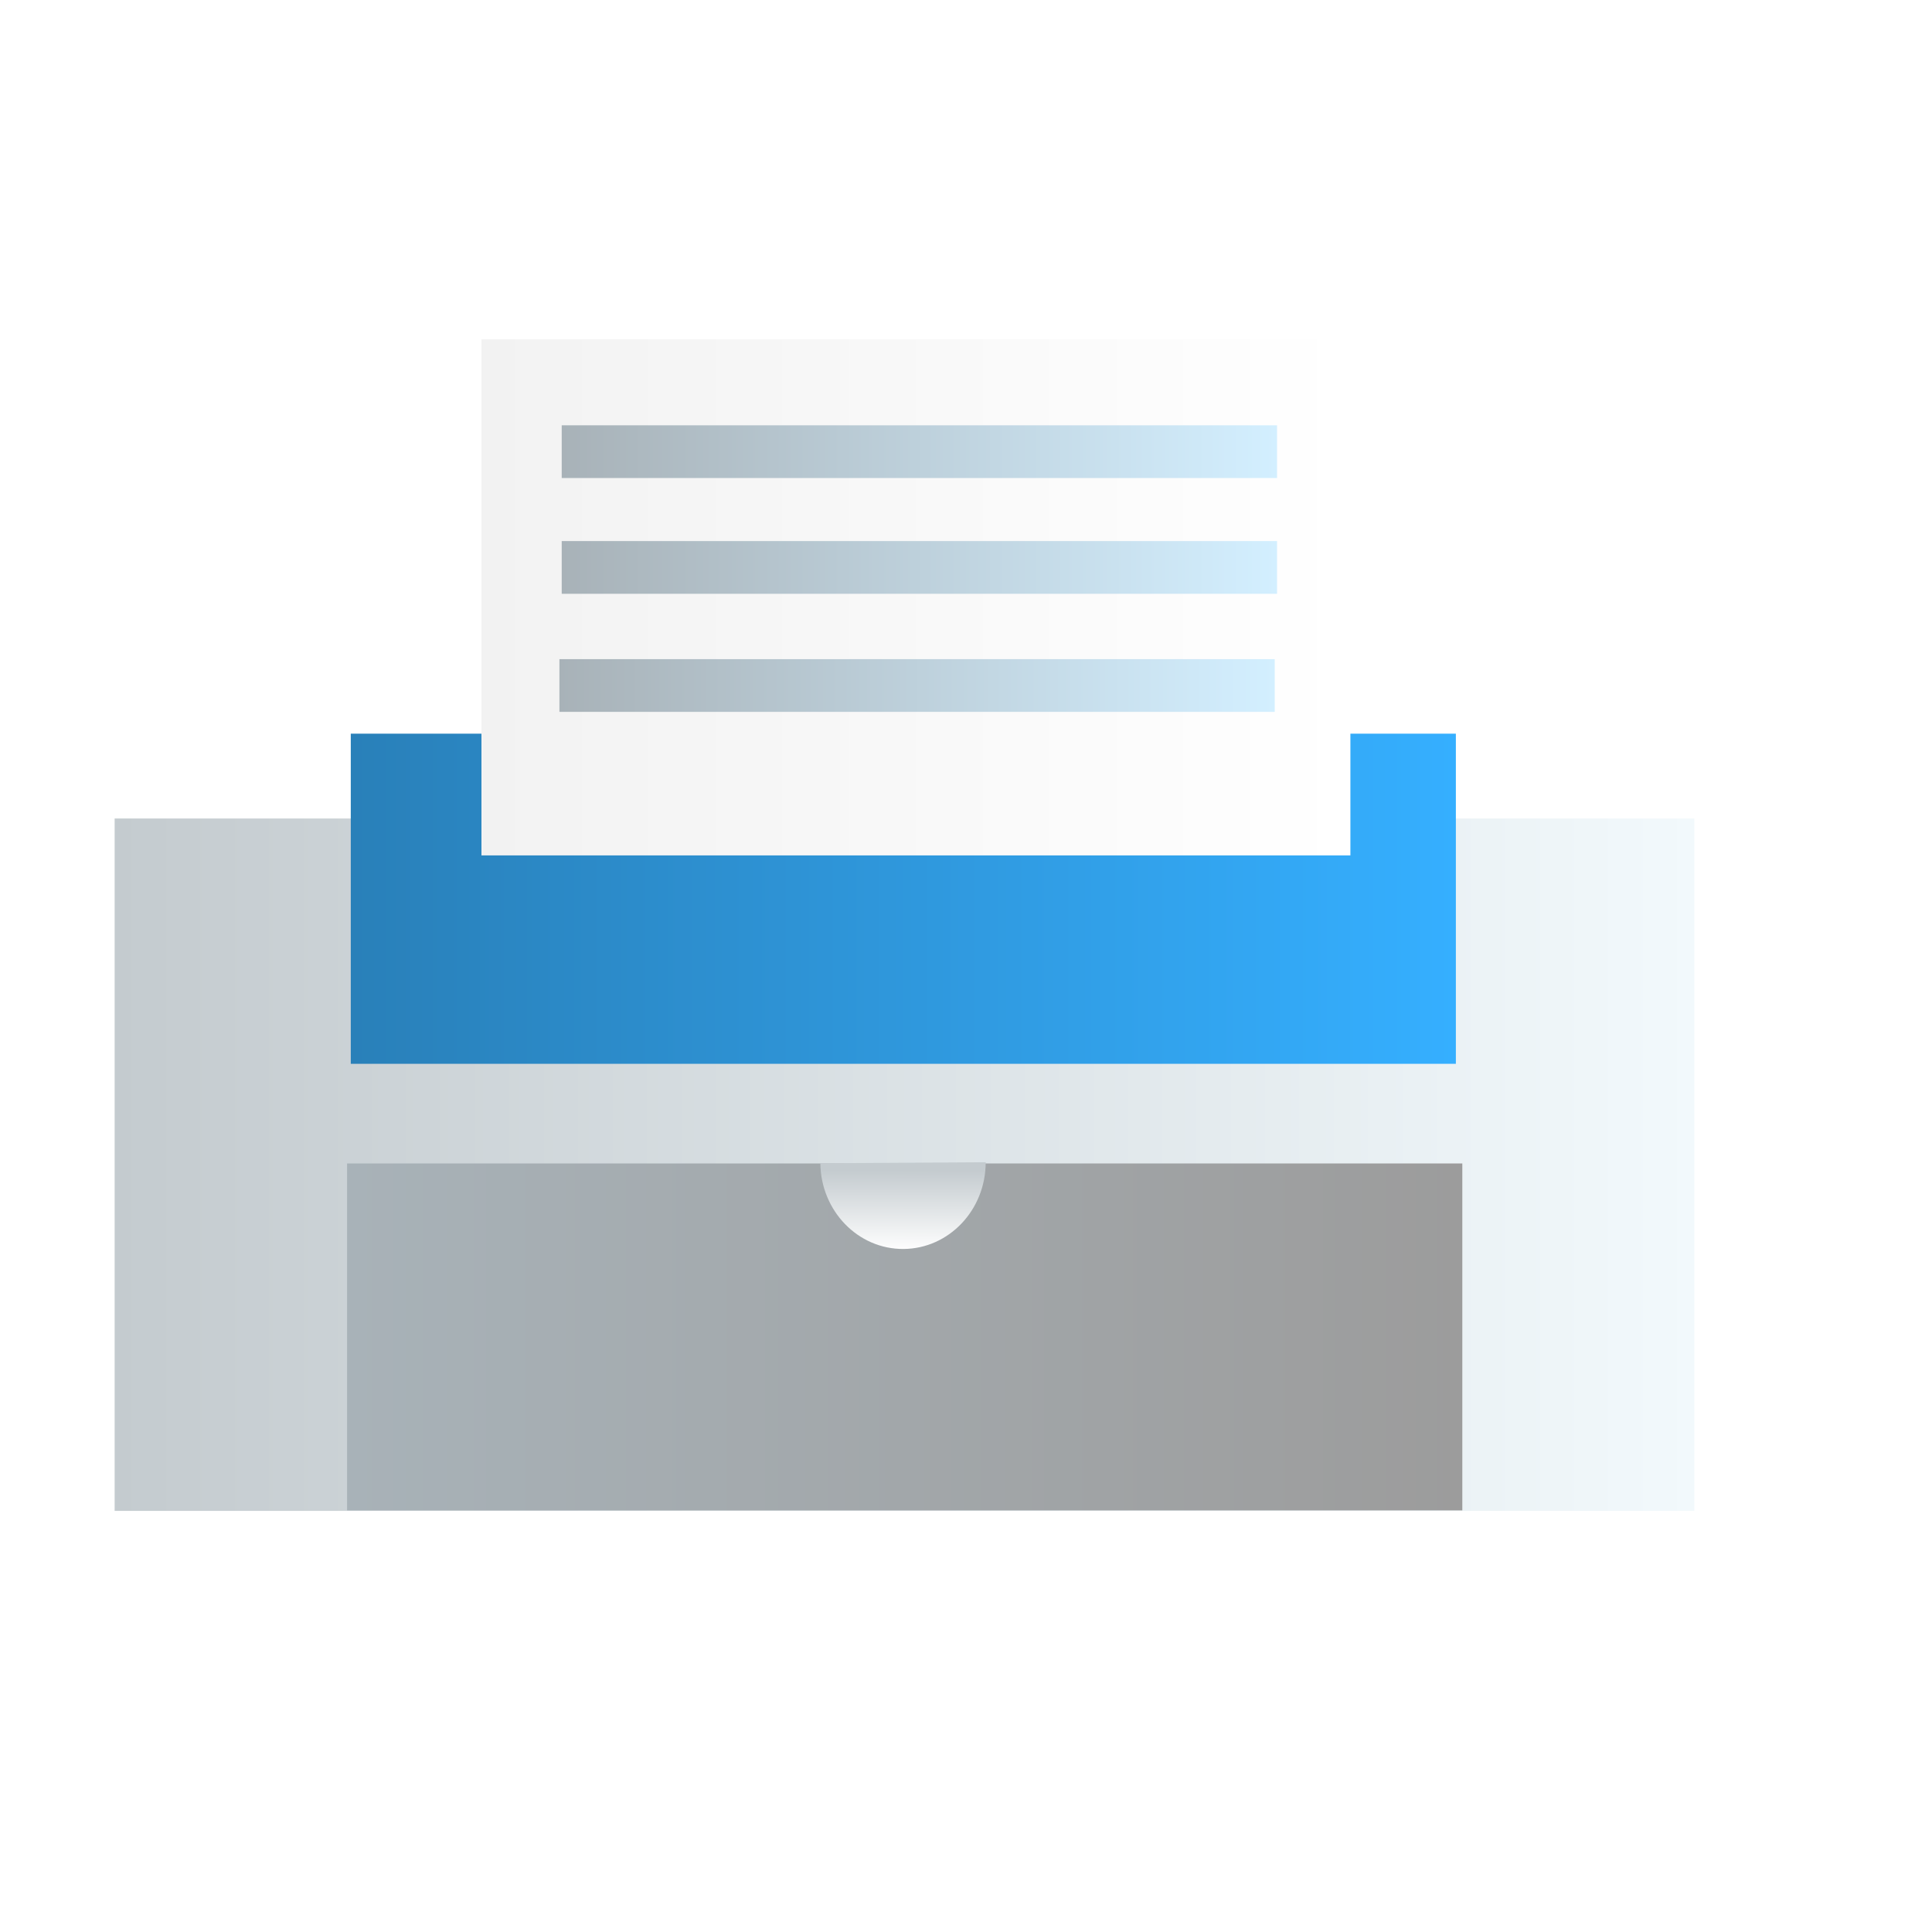
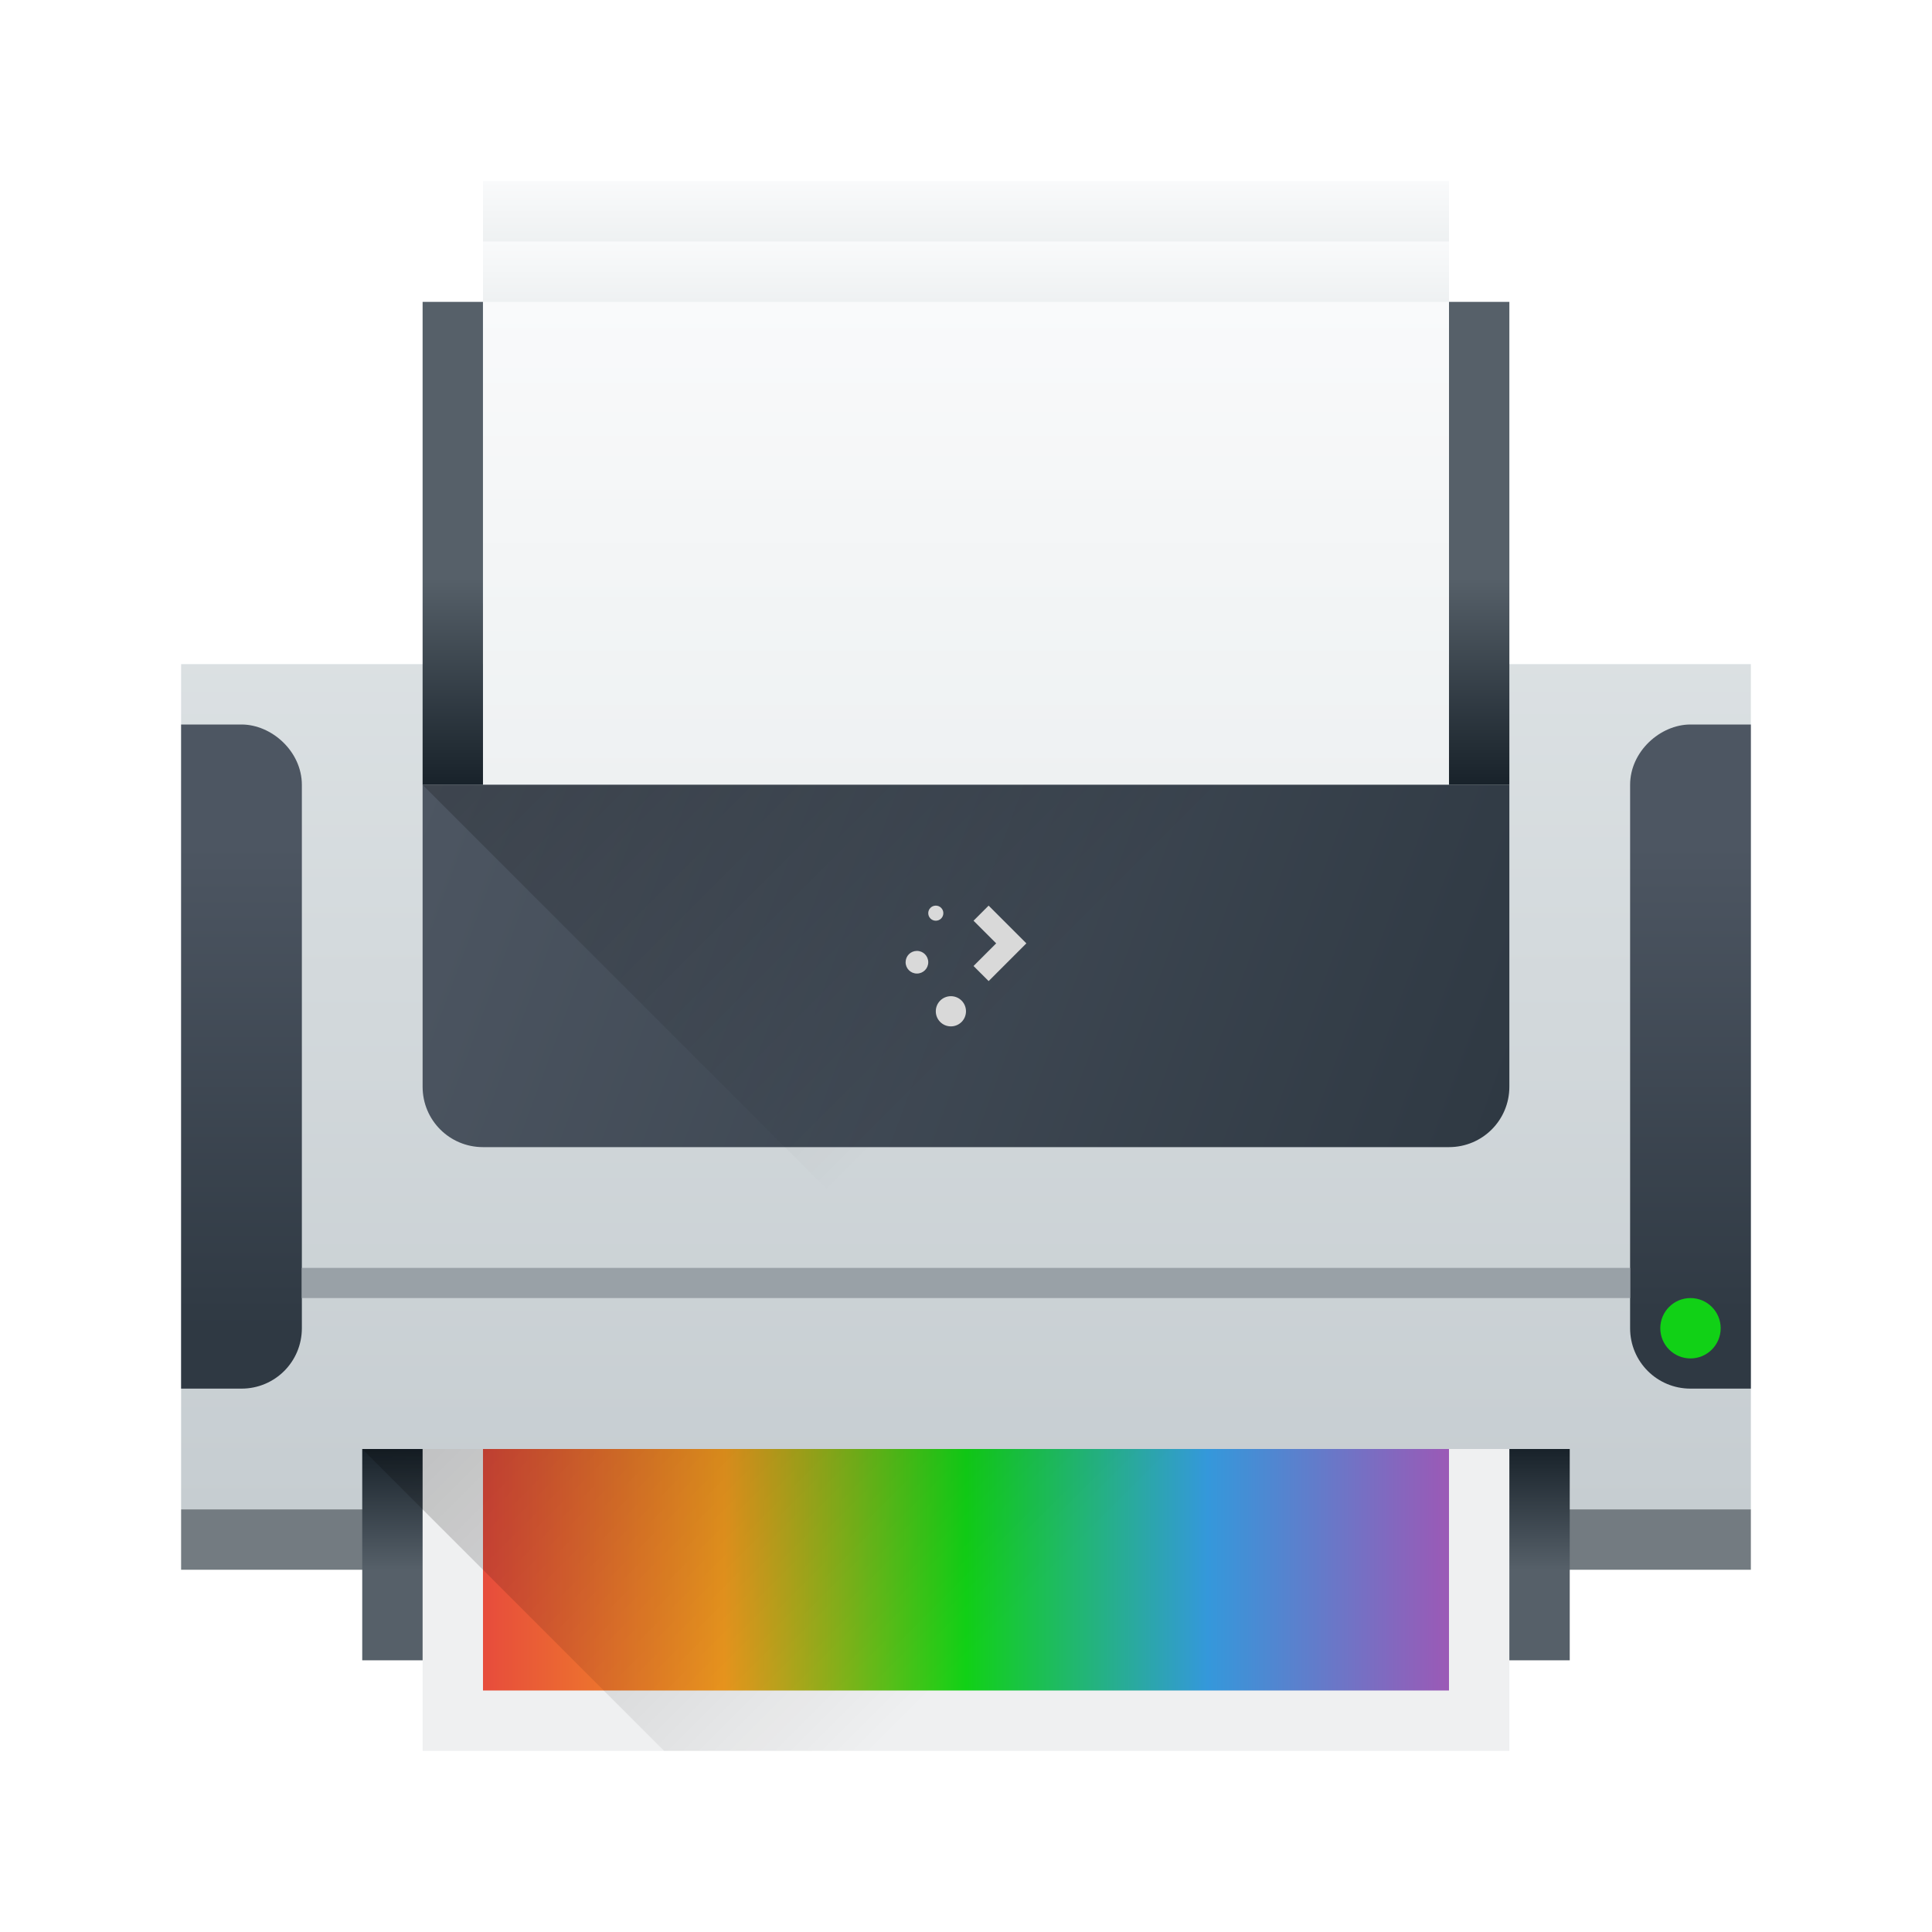
- <svg xmlns="http://www.w3.org/2000/svg" xmlns:xlink="http://www.w3.org/1999/xlink" width="38.4pt" height="38.4pt" id="svg2" version="1.1">
-   <defs id="defs4">
-     <linearGradient id="linearGradient3810">
-       <stop style="stop-color:#a8b2b8;stop-opacity:1;" offset="0" id="stop3812" />
-       <stop style="stop-color:#d3efff;stop-opacity:1;" offset="1" id="stop3814" />
-     </linearGradient>
-     <linearGradient id="linearGradient3802">
-       <stop style="stop-color:#f2f2f2;stop-opacity:1;" offset="0" id="stop3804" />
-       <stop style="stop-color:#ffffff;stop-opacity:1;" offset="1" id="stop3806" />
-     </linearGradient>
-     <linearGradient id="linearGradient3794">
-       <stop style="stop-color:#c4cbcf;stop-opacity:1;" offset="0" id="stop3796" />
-       <stop style="stop-color:#ffffff;stop-opacity:1;" offset="1" id="stop3798" />
-     </linearGradient>
-     <linearGradient id="linearGradient3786">
-       <stop style="stop-color:#a8b2b8;stop-opacity:1;" offset="0" id="stop3788" />
-       <stop style="stop-color:#9c9c9c;stop-opacity:1;" offset="1" id="stop3790" />
-     </linearGradient>
-     <linearGradient id="linearGradient3778">
-       <stop style="stop-color:#2980b9;stop-opacity:1;" offset="0" id="stop3780" />
-       <stop style="stop-color:#35afff;stop-opacity:1;" offset="1" id="stop3782" />
-     </linearGradient>
-     <linearGradient id="linearGradient3770">
-       <stop style="stop-color:#c4cbcf;stop-opacity:1;" offset="0" id="stop3772" />
-       <stop style="stop-color:#f2f9fc;stop-opacity:1;" offset="1" id="stop3774" />
-     </linearGradient>
-     <linearGradient xlink:href="#linearGradient3770" id="linearGradient3776" x1="3.038" y1="30.866" x2="44.901" y2="30.866" gradientUnits="userSpaceOnUse" />
-     <linearGradient xlink:href="#linearGradient3778" id="linearGradient3784" x1="9.296" y1="23.818" x2="38.582" y2="23.818" gradientUnits="userSpaceOnUse" />
-     <linearGradient xlink:href="#linearGradient3786" id="linearGradient3792" x1="9.198" y1="35.43" x2="38.753" y2="35.43" gradientUnits="userSpaceOnUse" />
-     <linearGradient xlink:href="#linearGradient3794" id="linearGradient3800" x1="23.897" y1="31.015" x2="23.893" y2="33.172" gradientUnits="userSpaceOnUse" />
-     <linearGradient xlink:href="#linearGradient3802" id="linearGradient3808" x1="12.759" y1="15.831" x2="35.787" y2="15.831" gradientUnits="userSpaceOnUse" />
-     <linearGradient xlink:href="#linearGradient3810" id="linearGradient3816" x1="14.886" y1="11.97" x2="33.843" y2="11.97" gradientUnits="userSpaceOnUse" />
-     <linearGradient xlink:href="#linearGradient3810" id="linearGradient3818" x1="14.886" y1="15.038" x2="33.843" y2="15.038" gradientUnits="userSpaceOnUse" />
-     <linearGradient xlink:href="#linearGradient3810" id="linearGradient3820" x1="14.825" y1="18.167" x2="33.782" y2="18.167" gradientUnits="userSpaceOnUse" />
+ <svg xmlns="http://www.w3.org/2000/svg" xmlns:xlink="http://www.w3.org/1999/xlink" width="64" version="1.1" height="64">
+   <defs id="defs5455">
+     <linearGradient id="linearGradient4903">
+       <stop style="stop-color:#eef1f2" id="stop4905" />
+       <stop offset="1" style="stop-color:#f9fafb" id="stop4907" />
+     </linearGradient>
+     <linearGradient id="linearGradient4303">
+       <stop style="stop-color:#c6cdd1" id="stop4305" />
+       <stop offset="1" style="stop-color:#e0e5e7" id="stop4307" />
+     </linearGradient>
+     <linearGradient id="linearGradient4271">
+       <stop style="stop-color:#2a2c2f" id="stop4273" />
+       <stop offset="1" style="stop-color:#424649" id="stop4275" />
+     </linearGradient>
+     <linearGradient id="linearGradient4976">
+       <stop style="stop-color:#e74c3c" id="stop4978" />
+       <stop offset="0.25" style="stop-color:#f39c1f" id="stop4988" />
+       <stop offset="0.5" style="stop-color:#11d116" id="stop4984" />
+       <stop offset="0.75" style="stop-color:#3498db" id="stop4986" />
+       <stop offset="1" style="stop-color:#9b59b6" id="stop4980" />
+     </linearGradient>
+     <linearGradient id="linearGradient4770">
+       <stop id="stop4772" />
+       <stop offset="1" style="stop-opacity:0" id="stop4774" />
+     </linearGradient>
+     <linearGradient id="linearGradient5002">
+       <stop style="stop-color:#2e5d89" id="stop5004" />
+       <stop offset="1" style="stop-color:#1b92f4" id="stop5006" />
+     </linearGradient>
+     <linearGradient id="linearGradient4328">
+       <stop style="stop-color:#bec900" id="stop4330" />
+       <stop offset="0.312" style="stop-color:#9ec80a" id="stop4332" />
+       <stop offset="0.562" style="stop-color:#71b93d" id="stop4334" />
+       <stop offset="0.75" style="stop-color:#35a48f" id="stop4336" />
+       <stop offset="1" style="stop-color:#018fca" id="stop4338" />
+     </linearGradient>
+     <linearGradient id="linearGradient4316">
+       <stop style="stop-color:#c1cc00" id="stop4318" />
+       <stop offset="0.312" style="stop-color:#dfcd00" id="stop4320" />
+       <stop offset="0.562" style="stop-color:#f0cc00" id="stop4322" />
+       <stop offset="0.75" style="stop-color:#fd8c08" id="stop4324" />
+       <stop offset="1" style="stop-color:#f25c13" id="stop4326" />
+     </linearGradient>
+     <linearGradient id="linearGradient4300">
+       <stop style="stop-color:#e51561" id="stop4302" />
+       <stop offset="0.312" style="stop-color:#e4156c" id="stop4304" />
+       <stop offset="0.562" style="stop-color:#e71e2c" id="stop4306" />
+       <stop offset="0.75" style="stop-color:#e8301e" id="stop4308" />
+       <stop offset="1" style="stop-color:#e6320e" id="stop4310" />
+     </linearGradient>
+     <linearGradient id="linearGradient4288">
+       <stop style="stop-color:#e81877" id="stop4290" />
+       <stop offset="0.312" style="stop-color:#dd1d8c" id="stop4294" />
+       <stop offset="0.562" style="stop-color:#6d57b1" id="stop4296" />
+       <stop offset="0.75" style="stop-color:#2a78c1" id="stop4298" />
+       <stop offset="1" style="stop-color:#018dcb" id="stop4292" />
+     </linearGradient>
+     <clipPath id="clipPath4528">
+       <rect width="32" x="8" y="8" rx="16" height="32" style="fill:url(#linearGradient4532)" id="rect4530" />
+     </clipPath>
+     <linearGradient id="linearGradient4532" xlink:href="#linearGradient4271" y1="543.798" y2="503.798" x2="0" gradientUnits="userSpaceOnUse" gradientTransform="matrix(0.8 0 0 0.8 -302.8571 -395.0384)" />
+     <clipPath id="clipPath4534">
+       <rect width="32" x="8" y="8" rx="16" height="32" style="fill:url(#linearGradient4532)" id="rect4536" />
+     </clipPath>
+     <clipPath id="clipPath4544">
+       <rect width="32" x="392.571" y="507.798" rx="16" height="32" style="fill:url(#linearGradient4548)" id="rect4546-71" />
+     </clipPath>
+     <linearGradient id="linearGradient4548" xlink:href="#linearGradient4271" y1="543.798" y2="503.798" x2="0" gradientUnits="userSpaceOnUse" gradientTransform="matrix(0.8 0 0 0.8 81.71431 104.7596)" />
+     <clipPath id="clipPath4550">
+       <rect width="32" x="392.571" y="507.798" rx="16" height="32" style="fill:url(#linearGradient4548)" id="rect4552" />
+     </clipPath>
+     <clipPath id="clipPath4562">
+       <rect width="32" x="392.571" y="507.798" rx="16" height="32" style="fill:url(#linearGradient4548)" id="rect4564" />
+     </clipPath>
+     <clipPath id="clipPath4568">
+       <rect width="32" x="392.571" y="507.798" rx="16" height="32" style="fill:url(#linearGradient4548)" id="rect4570" />
+     </clipPath>
+     <clipPath id="clipPath4578">
+       <rect width="32" x="392.571" y="507.798" rx="16" height="32" style="fill:url(#linearGradient4548)" id="rect4580" />
+     </clipPath>
+     <clipPath id="clipPath4584">
+       <rect width="32" x="392.571" y="507.798" rx="16" height="32" style="fill:url(#linearGradient4548)" id="rect4586" />
+     </clipPath>
+     <linearGradient id="linearGradient4303-3">
+       <stop style="stop-color:#989a9b" id="stop4305-3" />
+       <stop offset="1" style="stop-color:#f6f6f7" id="stop4307-8" />
+     </linearGradient>
+     <linearGradient xlink:href="#linearGradient4288" id="linearGradient4415" y1="24" x1="8" y2="8" x2="24" gradientUnits="userSpaceOnUse" />
+     <linearGradient xlink:href="#linearGradient4300" id="linearGradient4417" y1="24" x1="8" y2="8" gradientUnits="userSpaceOnUse" x2="24" gradientTransform="matrix(1 0 0 -1 384.5714 547.798)" />
+     <linearGradient xlink:href="#linearGradient4328" id="linearGradient4419" y1="24" x1="8" y2="8" gradientUnits="userSpaceOnUse" x2="24" gradientTransform="matrix(-1 0 0 1 432.5714 499.798)" />
+     <linearGradient xlink:href="#linearGradient4316" id="linearGradient4421" y1="24" x1="8" y2="8" gradientUnits="userSpaceOnUse" x2="24" gradientTransform="matrix(-1 0 0 -1 432.5714 547.798)" />
+     <linearGradient xlink:href="#linearGradient4271" id="linearGradient4423" y1="543.798" y2="503.798" gradientUnits="userSpaceOnUse" x2="0" gradientTransform="matrix(0.3499998 0 0 0.3499998 265.5715 -707.1272)" />
+     <clipPath id="clipPath4528-1">
+       <rect width="32" x="8" y="8" rx="16" height="32" style="fill:url(#linearGradient4532)" id="rect4530-7" />
+     </clipPath>
+     <clipPath id="clipPath4534-1">
+       <rect width="32" x="8" y="8" rx="16" height="32" style="fill:url(#linearGradient4532)" id="rect4536-8" />
+     </clipPath>
+     <clipPath id="clipPath4544-1">
+       <rect width="32" x="392.571" y="507.798" rx="16" height="32" style="fill:url(#linearGradient4548)" id="rect4546-1" />
+     </clipPath>
+     <clipPath id="clipPath4550-4">
+       <rect width="32" x="392.571" y="507.798" rx="16" height="32" style="fill:url(#linearGradient4548)" id="rect4552-1" />
+     </clipPath>
+     <clipPath id="clipPath4562-8">
+       <rect width="32" x="392.571" y="507.798" rx="16" height="32" style="fill:url(#linearGradient4548)" id="rect4564-8" />
+     </clipPath>
+     <clipPath id="clipPath4568-4">
+       <rect width="32" x="392.571" y="507.798" rx="16" height="32" style="fill:url(#linearGradient4548)" id="rect4570-1" />
+     </clipPath>
+     <clipPath id="clipPath4578-8">
+       <rect width="32" x="392.571" y="507.798" rx="16" height="32" style="fill:url(#linearGradient4548)" id="rect4580-7" />
+     </clipPath>
+     <clipPath id="clipPath4584-9">
+       <rect width="32" x="392.571" y="507.798" rx="16" height="32" style="fill:url(#linearGradient4548)" id="rect4586-2" />
+     </clipPath>
+     <linearGradient xlink:href="#linearGradient4303-3" id="linearGradient4472" y1="524.798" y2="522.798" x2="0" gradientUnits="userSpaceOnUse" gradientTransform="matrix(2 0 0 2 -408.5714 -523.798)" />
+     <linearGradient id="linearGradient4352" xlink:href="#linearGradient5002" y1="512.798" y2="527.798" x1="400.571" x2="415.571" gradientUnits="userSpaceOnUse" />
+     <linearGradient id="linearGradient4191">
+       <stop style="stop-color:#18222a" id="stop4193" />
+       <stop offset="1" style="stop-color:#566069" id="stop4195" />
+     </linearGradient>
+     <linearGradient id="linearGradient4617" xlink:href="#linearGradient4303" y1="531.798" y2="501.699" gradientUnits="userSpaceOnUse" x2="0" gradientTransform="matrix(1.083332 0 0 1.166668 -34.04692 -84.63341)" />
+     <linearGradient id="linearGradient4930" xlink:href="#linearGradient4191" y1="533.798" y2="537.798" gradientUnits="userSpaceOnUse" x2="0" gradientTransform="matrix(1.11111 0 0 1 -45.39633 0)" />
+     <linearGradient id="linearGradient4938" xlink:href="#linearGradient4191" y1="514.798" y2="511.798" gradientUnits="userSpaceOnUse" x2="0" gradientTransform="matrix(1 0 0 2.285719 0 -664.8853)" />
+     <linearGradient id="linearGradient4950" xlink:href="#linearGradient4770" y1="533.798" y2="546.798" x1="391.571" gradientUnits="userSpaceOnUse" x2="404.571" gradientTransform="matrix(1 0 0 1 -2 0)" />
+     <linearGradient id="linearGradient4950-6" xlink:href="#linearGradient4770" y1="533.798" y2="546.798" x1="391.571" gradientUnits="userSpaceOnUse" x2="404.571" gradientTransform="matrix(1 0 0 1 0 -22)" />
+     <linearGradient id="linearGradient4982" xlink:href="#linearGradient4976" x1="394.571" gradientUnits="userSpaceOnUse" x2="422.571" gradientTransform="matrix(1.142856 0 0 1 -58.36675 0)" />
+     <linearGradient id="linearGradient4386" xlink:href="#linearGradient4903" y1="505.798" y2="503.798" gradientUnits="userSpaceOnUse" x2="0" gradientTransform="matrix(1 0 0 1 0 -12)" />
+     <linearGradient id="linearGradient4394" xlink:href="#linearGradient4903" y1="519.798" y2="507.798" gradientUnits="userSpaceOnUse" x2="0" gradientTransform="matrix(1 0 0 1.333333 0 -181.266)" />
+     <linearGradient id="linearGradient4402" xlink:href="#linearGradient4903" y1="507.798" y2="505.798" gradientUnits="userSpaceOnUse" x2="0" gradientTransform="matrix(1 0 0 1 0 -12)" />
+     <clipPath id="clipPath4528-8">
+       <rect width="32" x="8" y="8" rx="16" height="32" style="fill:url(#linearGradient4532)" id="rect4530-0" />
+     </clipPath>
+     <clipPath id="clipPath4534-10">
+       <rect width="32" x="8" y="8" rx="16" height="32" style="fill:url(#linearGradient4532)" id="rect4536-6" />
+     </clipPath>
+     <clipPath id="clipPath4544-3">
+       <rect width="32" x="392.571" y="507.798" rx="16" height="32" style="fill:url(#linearGradient4548)" id="rect4546-559" />
+     </clipPath>
+     <clipPath id="clipPath4550-0">
+       <rect width="32" x="392.571" y="507.798" rx="16" height="32" style="fill:url(#linearGradient4548)" id="rect4552-3" />
+     </clipPath>
+     <clipPath id="clipPath4562-5">
+       <rect width="32" x="392.571" y="507.798" rx="16" height="32" style="fill:url(#linearGradient4548)" id="rect4564-1" />
+     </clipPath>
+     <clipPath id="clipPath4568-6">
+       <rect width="32" x="392.571" y="507.798" rx="16" height="32" style="fill:url(#linearGradient4548)" id="rect4570-4" />
+     </clipPath>
+     <clipPath id="clipPath4578-88">
+       <rect width="32" x="392.571" y="507.798" rx="16" height="32" style="fill:url(#linearGradient4548)" id="rect4580-3" />
+     </clipPath>
+     <clipPath id="clipPath4584-0">
+       <rect width="32" x="392.571" y="507.798" rx="16" height="32" style="fill:url(#linearGradient4548)" id="rect4586-5" />
+     </clipPath>
+     <clipPath id="clipPath4528-1-9">
+       <rect width="32" x="8" y="8" rx="16" height="32" style="fill:url(#linearGradient4532)" id="rect4530-7-1" />
+     </clipPath>
+     <clipPath id="clipPath4534-1-5">
+       <rect width="32" x="8" y="8" rx="16" height="32" style="fill:url(#linearGradient4532)" id="rect4536-8-9" />
+     </clipPath>
+     <clipPath id="clipPath4544-1-6">
+       <rect width="32" x="392.571" y="507.798" rx="16" height="32" style="fill:url(#linearGradient4548)" id="rect4546-1-4" />
+     </clipPath>
+     <clipPath id="clipPath4550-4-0">
+       <rect width="32" x="392.571" y="507.798" rx="16" height="32" style="fill:url(#linearGradient4548)" id="rect4552-1-1" />
+     </clipPath>
+     <clipPath id="clipPath4562-8-4">
+       <rect width="32" x="392.571" y="507.798" rx="16" height="32" style="fill:url(#linearGradient4548)" id="rect4564-8-0" />
+     </clipPath>
+     <clipPath id="clipPath4568-4-4">
+       <rect width="32" x="392.571" y="507.798" rx="16" height="32" style="fill:url(#linearGradient4548)" id="rect4570-1-6" />
+     </clipPath>
+     <clipPath id="clipPath4578-8-8">
+       <rect width="32" x="392.571" y="507.798" rx="16" height="32" style="fill:url(#linearGradient4548)" id="rect4580-7-9" />
+     </clipPath>
+     <clipPath id="clipPath4584-9-1">
+       <rect width="32" x="392.571" y="507.798" rx="16" height="32" style="fill:url(#linearGradient4548)" id="rect4586-2-6" />
+     </clipPath>
+     <linearGradient id="linearGradient4199">
+       <stop style="stop-color:#2f3943" id="stop4201" />
+       <stop offset="1" style="stop-color:#4d5662" id="stop4203" />
+     </linearGradient>
+     <linearGradient id="linearGradient4545" xlink:href="#linearGradient4199" y1="28" y2="12" gradientUnits="userSpaceOnUse" x2="0" gradientTransform="matrix(1 0 0 1 382.5715 501.798)" />
+     <linearGradient id="linearGradient4545-5" xlink:href="#linearGradient4199" y1="28" y2="12" gradientUnits="userSpaceOnUse" x2="0" gradientTransform="matrix(-1 0 0 1 434.5715 501.798)" />
+     <linearGradient xlink:href="#linearGradient4199" id="linearGradient4852" y1="524.798" x1="425.571" y2="511.798" x2="390.571" gradientUnits="userSpaceOnUse" />
  </defs>
-   <rect style="fill:url(#linearGradient3776);fill-rule:evenodd;stroke:#003bc3;stroke-width:0;stroke-linecap:square;stroke-linejoin:miter;stroke-miterlimit:2.013;fill-opacity:1.0" y="21.691" x="3.038" height="18.349" width="41.863" stroke-miterlimit="2.013" id="shape0" />
-   <rect style="fill:url(#linearGradient3784);fill-rule:evenodd;stroke:#003bc3;stroke-width:0;stroke-linecap:square;stroke-linejoin:miter;stroke-miterlimit:2;fill-opacity:1" y="19.443" x="9.296" height="8.749" width="29.286" stroke-miterlimit="2" id="shape1" />
-   <rect style="fill:url(#linearGradient3808);fill-rule:evenodd;stroke:#003bc3;stroke-width:0;stroke-linecap:square;stroke-linejoin:miter;stroke-miterlimit:2.013;fill-opacity:1.0" y="8.992" x="12.759" height="13.677" width="23.028" stroke-miterlimit="2.013" id="shape2" />
-   <rect style="fill:url(#linearGradient3792);fill-rule:evenodd;stroke:#34495e;stroke-width:0;stroke-linecap:square;stroke-linejoin:miter;stroke-miterlimit:2.013;fill-opacity:1" y="30.833" x="9.198" height="9.194" width="29.555" stroke-miterlimit="2.013" id="shape4" />
-   <rect style="fill:url(#linearGradient3818);fill-rule:evenodd;stroke:#34495e;stroke-width:0;stroke-linecap:square;stroke-linejoin:miter;stroke-miterlimit:2.013;fill-opacity:1" y="14.339" x="14.886" height="1.397" width="18.957" stroke-miterlimit="2.013" id="shape5" />
-   <rect style="fill:url(#linearGradient3820);fill-rule:evenodd;stroke:#34495e;stroke-width:0;stroke-linecap:square;stroke-linejoin:miter;stroke-miterlimit:2;fill-opacity:1" y="17.468" x="14.825" height="1.397" width="18.957" stroke-miterlimit="2" id="shape6" />
-   <rect style="fill:url(#linearGradient3816);fill-rule:evenodd;stroke:#34495e;stroke-width:0;stroke-linecap:square;stroke-linejoin:miter;stroke-miterlimit:2;fill-opacity:1" y="11.271" x="14.886" height="1.397" width="18.957" stroke-miterlimit="2" id="shape51" />
-   <path style="fill:url(#linearGradient3800);fill-rule:evenodd;stroke:#003bc3;stroke-width:0;stroke-linecap:square;stroke-linejoin:miter;stroke-miterlimit:2.013;fill-opacity:1" d="m 21.74,30.827 c 0.014,1.264 0.998,2.28 2.203,2.272 1.205,-0.007 2.179,-1.034 2.179,-2.299" stroke-miterlimit="2.013" id="shape01" />
+   <g id="layer1-5" transform="matrix(1 0 0 1 -376.5715 -485.798)">
+     <rect width="52" x="382.571" y="507.798" rx="0" height="28" style="fill:url(#linearGradient4617);stroke-linecap:round;stroke-linejoin:round;stroke-width:2" id="rect4288" />
+     <rect width="52" x="382.571" y="535.798" height="2" style="fill:#737b81;stroke-linecap:round;stroke-linejoin:round;stroke-width:2" id="rect4290" />
+     <path cx="408.571" cy="519.798" style="fill:url(#linearGradient4352);stroke-linecap:round;stroke-linejoin:round;stroke-width:2" r="10" id="circle4309-6" />
+     <rect width="40" x="388.571" y="533.798" height="7" style="fill:url(#linearGradient4930);stroke-linejoin:round;stroke-width:0.5" id="rect4868" />
+     <rect width="36" x="390.571" y="533.798" height="10" style="fill:#eff0f1;stroke-linejoin:round;stroke-width:0.5" id="rect4299" />
+     <rect width="36" x="390.571" y="495.798" height="16" style="fill:url(#linearGradient4938);stroke-linejoin:round;stroke-width:0.5" id="rect4868-5" />
+     <rect width="32" x="392.571" y="491.798" height="16" style="fill:url(#linearGradient4386);stroke-linejoin:round;stroke-width:0.5" id="rect4299-2" />
+     <rect width="32" x="392.571" y="533.798" height="8" style="fill:url(#linearGradient4982);stroke-linejoin:round;stroke-width:0.5" id="rect4299-3" />
+     <path style="fill:url(#linearGradient4950);opacity:0.2;fill-rule:evenodd" id="path4942" d="m 388.571,533.798 10,10 24,0 0,-3 2,0 0,-7 z" />
+     <rect width="32" x="392.571" y="493.798" height="12" style="fill:url(#linearGradient4402);stroke-linejoin:round;stroke-width:0.5" id="rect4299-2-2-8" />
+     <rect width="32" x="392.571" y="495.798" height="16" style="fill:url(#linearGradient4394);stroke-linejoin:round;stroke-width:0.5" id="rect4299-2-2" />
+     <path style="fill:url(#linearGradient4545);stroke-linecap:round;stroke-linejoin:round;stroke-width:2" id="rect4512" d="m 382.571,509.798 0,22 2,0 c 1.108,0 2,-0.892 2,-2 l 0,-18 c 0,-1.108 -1,-2 -2,-2 z" />
+     <path style="fill:url(#linearGradient4545-5);stroke-linecap:round;stroke-linejoin:round;stroke-width:2" id="rect4512-0" d="m 434.571,509.798 0,22 -2,0 c -1.108,0 -2,-0.892 -2,-2 l 0,-18 c 0,-1.108 1,-2 2,-2 z" />
+     <circle cx="432.571" cy="529.798" style="fill:#11d116;stroke-linecap:round;stroke-linejoin:round;stroke-width:2" r="1" id="path4292" />
+     <rect width="44" x="386.571" y="527.798" height="1" style="fill:#99a1a7;stroke-linecap:round;stroke-linejoin:bevel;stroke-width:2" id="rect4826" />
+     <path style="fill:url(#linearGradient4852);stroke-linecap:round;stroke-linejoin:bevel;stroke-width:2" id="rect4841" d="m 390.571,511.798 0,10 c 0,1.108 0.892,2 2,2 l 32,0 c 1.108,0 2,-0.892 2,-2 l 0,-10 -36,0 z" />
+     <path style="fill:url(#linearGradient4950-6);opacity:0.2;fill-rule:evenodd" id="path4942-8" d="m 390.571,511.798 14,14 22,0 0,-14 z" />
+     <path style="fill:#d9d9d9" id="rect4119" d="m 407.571,515.798 c -0.139,0 -0.25,0.112 -0.25,0.25 0,0.139 0.112,0.25 0.25,0.25 0.139,0 0.25,-0.112 0.25,-0.25 0,-0.139 -0.112,-0.25 -0.25,-0.25 z m 1.75,0 -0.5,0.5 0.75,0.75 -0.25,0.25 -0.25,0.25 -0.25,0.25 0.5,0.5 0.25,-0.25 0.25,-0.25 0.25,-0.25 0.5,-0.5 z m -2.375,1.5 c -0.208,0 -0.375,0.167 -0.375,0.375 0,0.208 0.167,0.375 0.375,0.375 0.208,0 0.375,-0.167 0.375,-0.375 0,-0.208 -0.167,-0.375 -0.375,-0.375 z m 1.125,1.5 c -0.277,0 -0.5,0.223 -0.5,0.5 0,0.277 0.223,0.5 0.5,0.5 0.277,0 0.5,-0.223 0.5,-0.5 0,-0.277 -0.223,-0.5 -0.5,-0.5 z" />
+   </g>
</svg>
